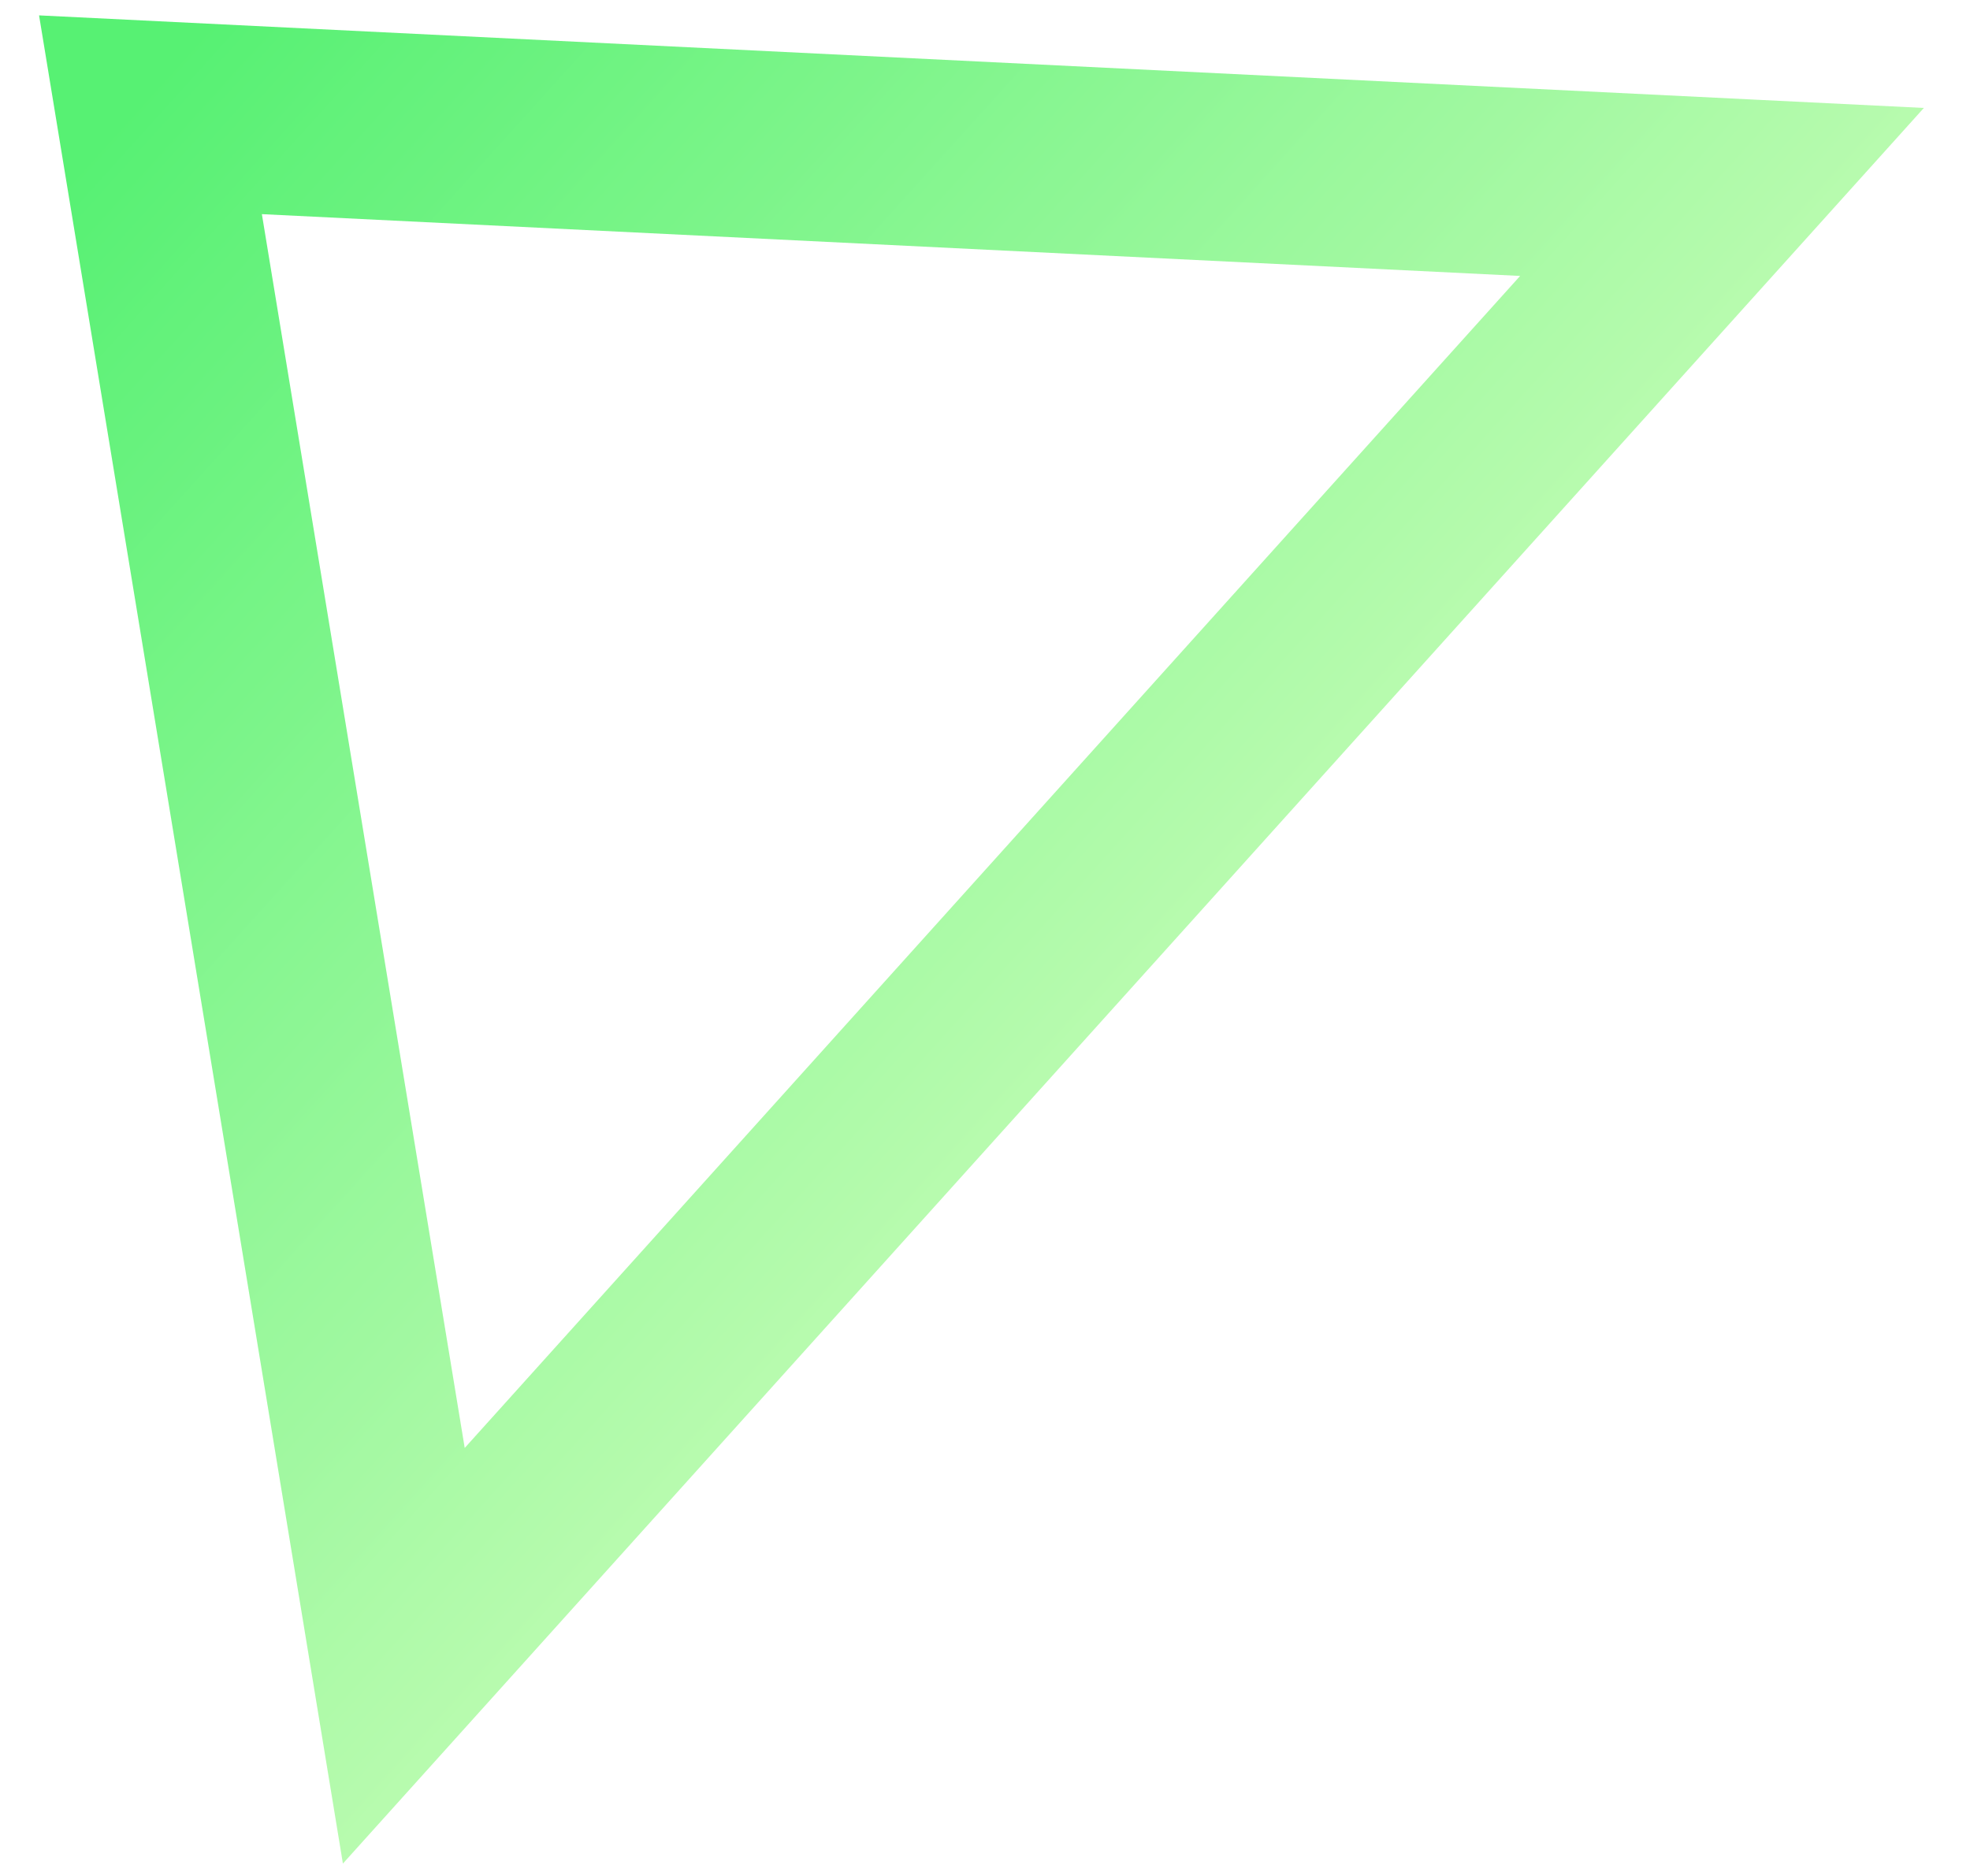
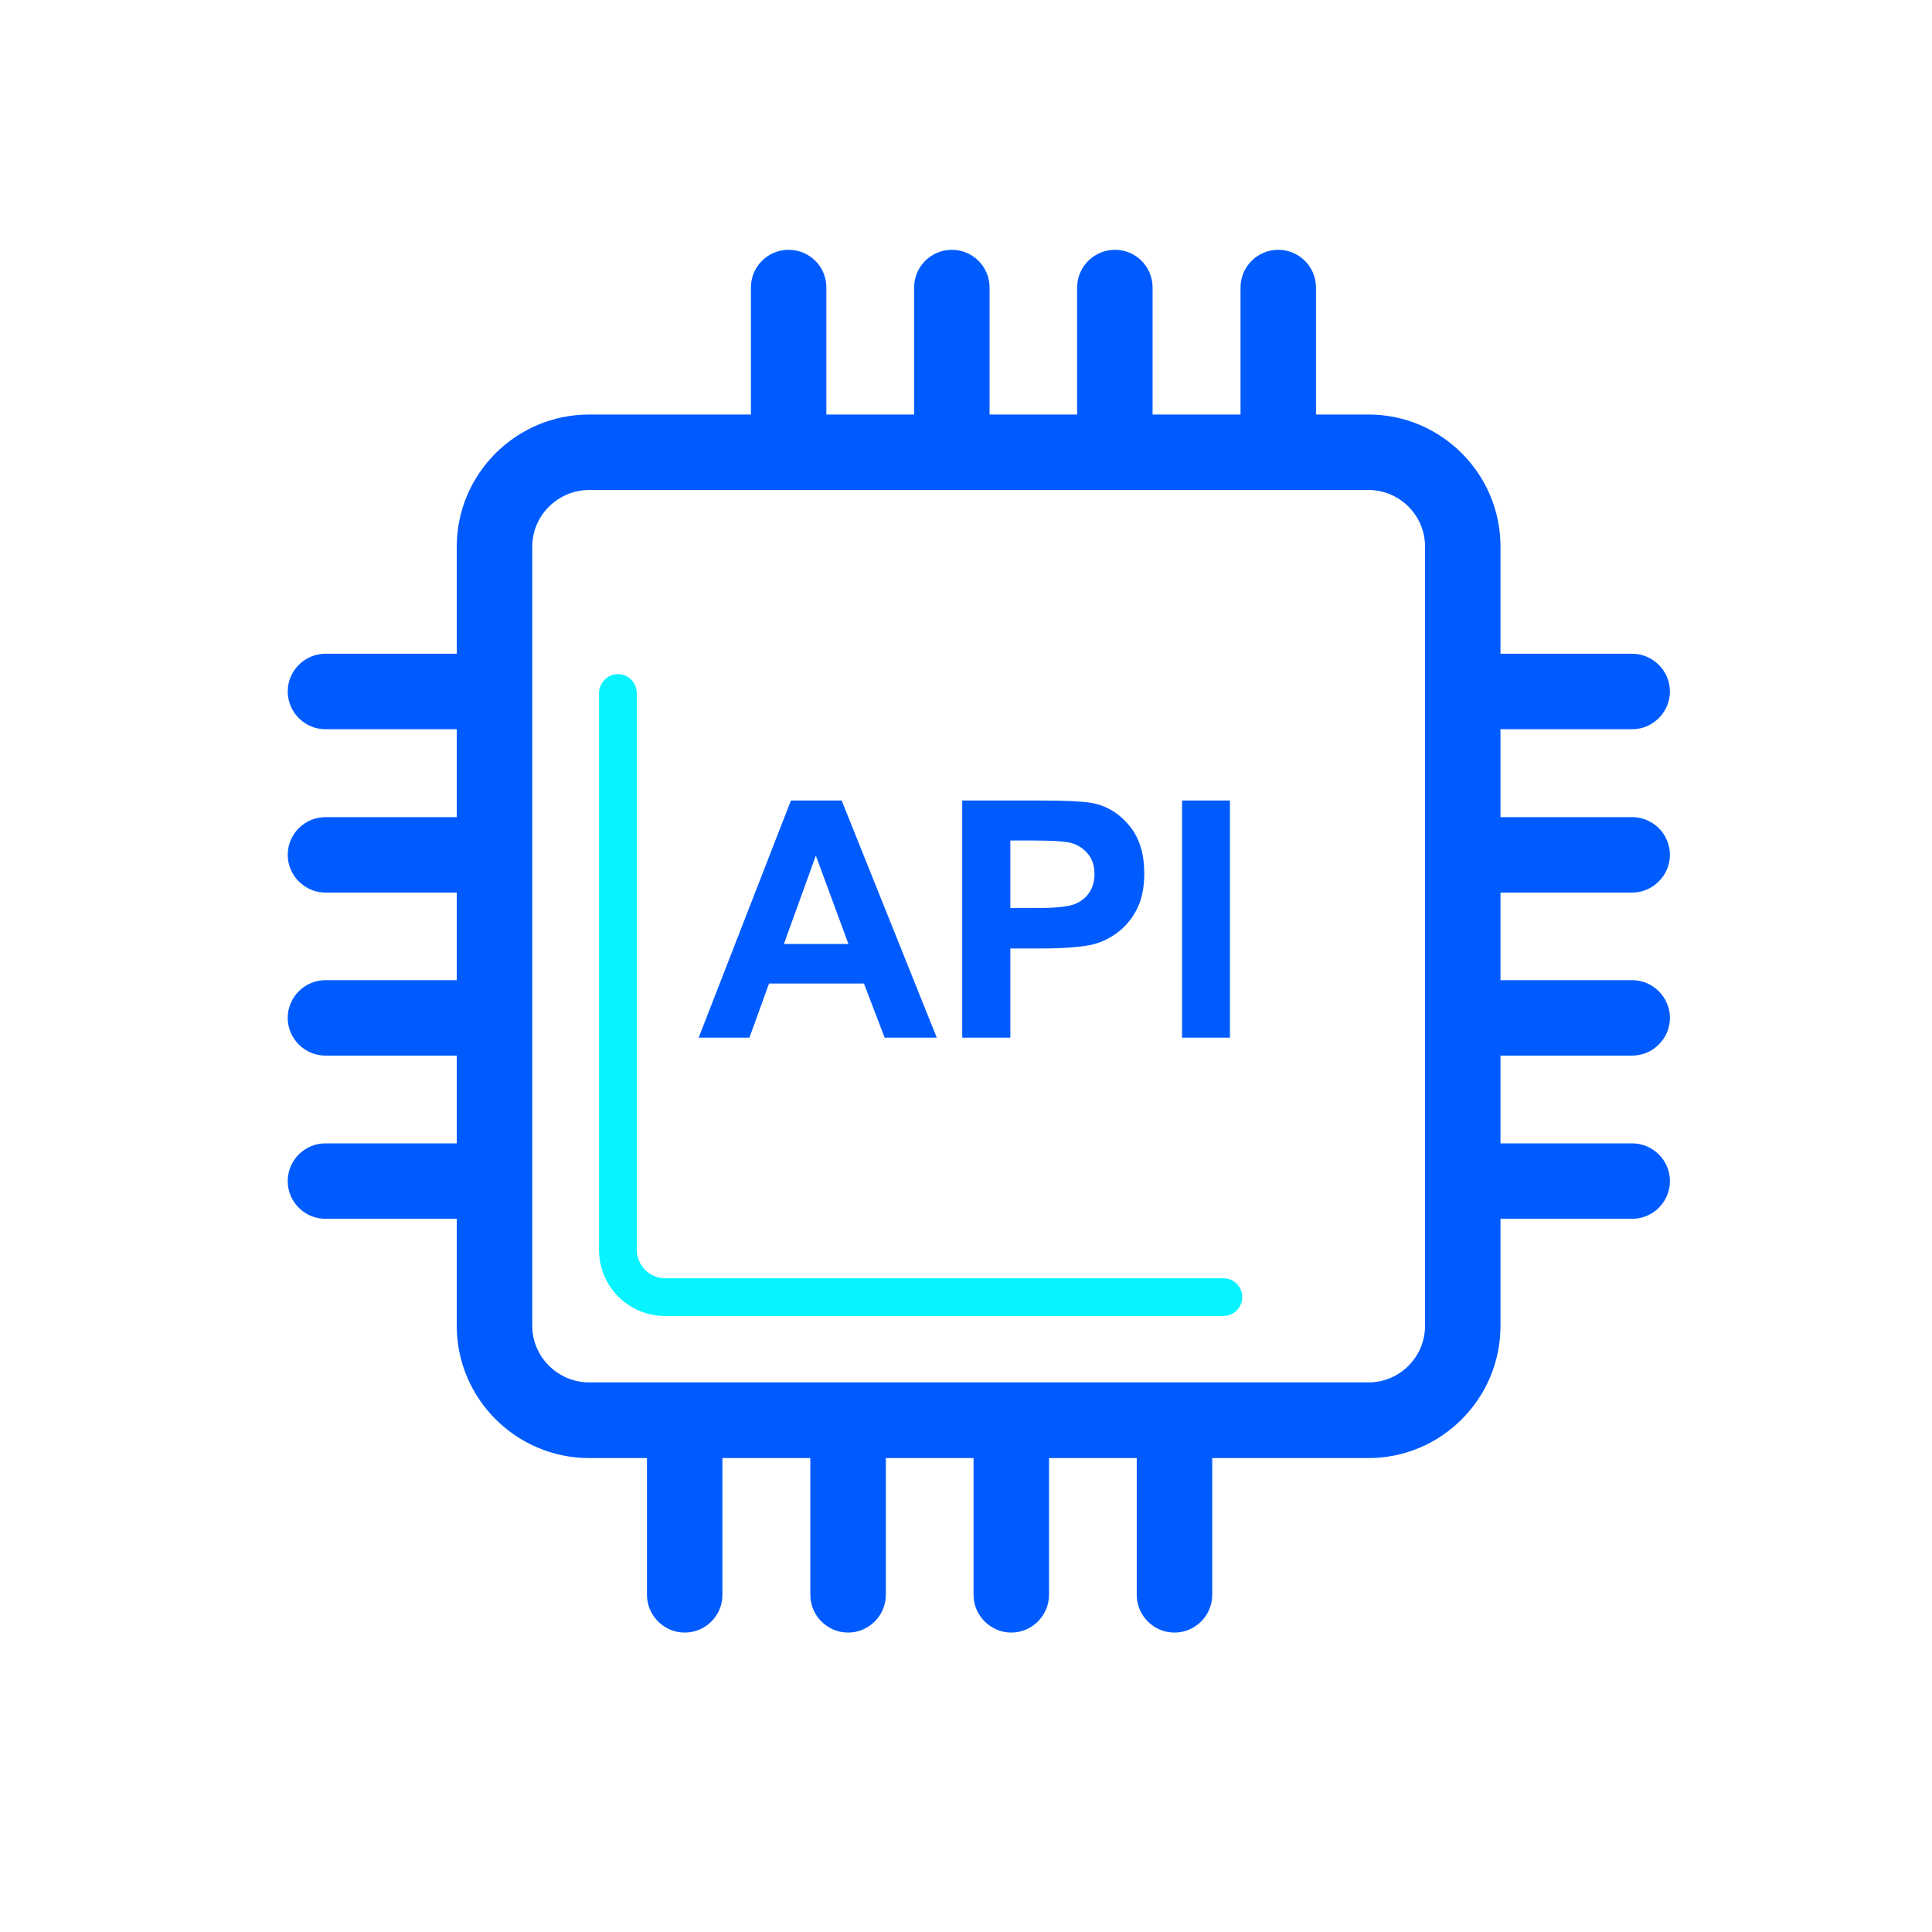
- <svg xmlns="http://www.w3.org/2000/svg" width="21px" height="20px" viewBox="0 0 21 20" version="1.1">
-   <defs>
-     <linearGradient x1="50%" y1="100%" x2="50%" y2="-49.891%" id="linearGradient-1">
-       <stop stop-color="#00E92B" offset="0%" />
-       <stop stop-color="#CCFFA8" offset="100%" />
-     </linearGradient>
-   </defs>
-   <g id="Main-Files" stroke="none" stroke-width="1" fill="none" fill-rule="evenodd" opacity="0.659">
-     <g id="01_index-Agency" transform="translate(-133, -562)" stroke="url(#linearGradient-1)" stroke-width="2">
-       <g id="Banner" transform="translate(127, 35)">
-         <g id="Shape" transform="translate(0, 203)">
-           <polygon id="Path-5" transform="translate(12.5, 329.5) rotate(-228) translate(-12.5, -329.5) " points="2 323 12.598 336 23 323" />
-         </g>
-       </g>
-     </g>
+ <svg xmlns="http://www.w3.org/2000/svg" width="40px" height="40px" viewBox="0 0 40 40" version="1.1">
+   <g id="surface1">
+     <path style=" stroke:none;fill-rule:nonzero;fill:rgb(100%,100%,100%);fill-opacity:1;" d="M 16.891 17.715 L 16.23 19.543 L 17.566 19.543 Z M 16.891 17.715 " />
+     <path style=" stroke:none;fill-rule:nonzero;fill:rgb(100%,100%,100%);fill-opacity:1;" d="M 28.332 10.145 L 12.199 10.145 C 11.551 10.145 11.02 10.672 11.02 11.316 L 11.02 27.453 C 11.02 28.098 11.551 28.625 12.199 28.625 L 28.332 28.625 C 28.98 28.625 29.504 28.098 29.504 27.453 L 29.504 11.316 C 29.504 10.668 28.98 10.145 28.332 10.145 Z M 24.473 16.574 L 25.465 16.574 L 25.465 21.484 L 24.473 21.484 Z M 19.922 16.574 L 21.516 16.574 C 22.121 16.574 22.512 16.594 22.699 16.645 C 22.98 16.719 23.207 16.879 23.402 17.125 C 23.594 17.371 23.688 17.691 23.688 18.082 C 23.688 18.379 23.637 18.637 23.52 18.844 C 23.41 19.051 23.27 19.207 23.105 19.328 C 22.938 19.441 22.766 19.52 22.59 19.562 C 22.348 19.609 22.012 19.629 21.559 19.629 L 20.91 19.629 L 20.91 21.484 L 19.922 21.484 Z M 16.379 16.574 L 17.426 16.574 L 19.395 21.484 L 18.316 21.484 L 17.887 20.363 L 15.922 20.363 L 15.516 21.484 L 14.457 21.484 Z M 25.328 27.246 L 13.77 27.246 C 13.016 27.246 12.402 26.637 12.402 25.875 L 12.402 14.355 C 12.402 14.137 12.578 13.957 12.793 13.957 C 13.012 13.957 13.184 14.137 13.184 14.355 L 13.184 25.875 C 13.184 26.199 13.449 26.465 13.77 26.465 L 25.328 26.465 C 25.543 26.465 25.719 26.641 25.719 26.855 C 25.719 27.074 25.547 27.246 25.328 27.246 Z M 25.328 27.246 " />
+     <path style=" stroke:none;fill-rule:nonzero;fill:rgb(100%,100%,100%);fill-opacity:1;" d="M 22.238 18.719 C 22.375 18.668 22.48 18.582 22.551 18.48 C 22.625 18.363 22.66 18.238 22.66 18.094 C 22.66 17.91 22.613 17.766 22.504 17.652 C 22.402 17.535 22.27 17.465 22.109 17.434 C 21.988 17.41 21.754 17.395 21.395 17.395 L 20.918 17.395 L 20.918 18.793 L 21.457 18.793 C 21.848 18.797 22.109 18.77 22.238 18.719 Z M 22.238 18.719 " />
+     <path style=" stroke:none;fill-rule:nonzero;fill:rgb(2.353%,95.294%,100%);fill-opacity:1;" d="M 25.328 26.465 L 13.77 26.465 C 13.449 26.465 13.184 26.199 13.184 25.875 L 13.184 14.355 C 13.184 14.137 13.012 13.957 12.793 13.957 C 12.578 13.957 12.402 14.137 12.402 14.355 L 12.402 25.875 C 12.402 26.637 13.016 27.246 13.77 27.246 L 25.328 27.246 C 25.543 27.246 25.719 27.074 25.719 26.855 C 25.719 26.641 25.547 26.465 25.328 26.465 Z M 25.328 26.465 " />
+     <path style=" stroke:none;fill-rule:nonzero;fill:rgb(0%,35.686%,100%);fill-opacity:1;" d="M 33.793 15.098 C 34.219 15.098 34.574 14.746 34.574 14.316 C 34.574 13.887 34.219 13.535 33.793 13.535 L 31.066 13.535 L 31.066 11.316 C 31.066 9.809 29.84 8.582 28.332 8.582 L 27.246 8.582 L 27.246 5.953 C 27.246 5.52 26.895 5.172 26.465 5.172 C 26.035 5.172 25.684 5.52 25.684 5.953 L 25.684 8.582 L 23.863 8.582 L 23.863 5.953 C 23.863 5.52 23.516 5.172 23.082 5.172 C 22.656 5.172 22.301 5.52 22.301 5.953 L 22.301 8.582 L 20.488 8.582 L 20.488 5.953 C 20.488 5.52 20.137 5.172 19.707 5.172 C 19.277 5.172 18.926 5.52 18.926 5.953 L 18.926 8.582 L 17.109 8.582 L 17.109 5.953 C 17.109 5.52 16.762 5.172 16.328 5.172 C 15.895 5.172 15.547 5.52 15.547 5.953 L 15.547 8.582 L 12.199 8.582 C 10.688 8.582 9.457 9.809 9.457 11.316 L 9.457 13.535 L 6.738 13.535 C 6.309 13.535 5.957 13.887 5.957 14.316 C 5.957 14.746 6.309 15.098 6.738 15.098 L 9.457 15.098 L 9.457 16.918 L 6.738 16.918 C 6.309 16.918 5.957 17.266 5.957 17.699 C 5.957 18.125 6.309 18.48 6.738 18.48 L 9.457 18.48 L 9.457 20.293 L 6.738 20.293 C 6.309 20.293 5.957 20.645 5.957 21.074 C 5.957 21.504 6.309 21.855 6.738 21.855 L 9.457 21.855 L 9.457 23.672 L 6.738 23.672 C 6.309 23.672 5.957 24.02 5.957 24.453 C 5.957 24.887 6.309 25.234 6.738 25.234 L 9.457 25.234 L 9.457 27.453 C 9.457 28.957 10.688 30.188 12.199 30.188 L 13.395 30.188 L 13.395 33.02 C 13.395 33.449 13.75 33.801 14.176 33.801 C 14.609 33.801 14.957 33.449 14.957 33.02 L 14.957 30.188 L 16.777 30.188 L 16.777 33.02 C 16.777 33.449 17.129 33.801 17.559 33.801 C 17.988 33.801 18.34 33.449 18.34 33.02 L 18.34 30.188 L 20.156 30.188 L 20.156 33.02 C 20.156 33.449 20.512 33.801 20.938 33.801 C 21.363 33.801 21.719 33.449 21.719 33.02 L 21.719 30.188 L 23.535 30.188 L 23.535 33.02 C 23.535 33.449 23.887 33.801 24.316 33.801 C 24.746 33.801 25.098 33.449 25.098 33.02 L 25.098 30.188 L 28.332 30.188 C 29.84 30.188 31.066 28.957 31.066 27.453 L 31.066 25.234 L 33.793 25.234 C 34.219 25.234 34.574 24.887 34.574 24.453 C 34.574 24.02 34.219 23.672 33.793 23.672 L 31.066 23.672 L 31.066 21.855 L 33.793 21.855 C 34.219 21.855 34.574 21.504 34.574 21.074 C 34.574 20.645 34.219 20.293 33.793 20.293 L 31.066 20.293 L 31.066 18.48 L 33.793 18.48 C 34.219 18.48 34.574 18.125 34.574 17.699 C 34.574 17.266 34.219 16.918 33.793 16.918 L 31.066 16.918 L 31.066 15.098 Z M 29.504 27.449 C 29.504 28.094 28.98 28.621 28.332 28.621 L 12.199 28.621 C 11.551 28.621 11.02 28.094 11.02 27.449 L 11.02 11.316 C 11.02 10.672 11.551 10.145 12.199 10.145 L 28.332 10.145 C 28.98 10.145 29.504 10.672 29.504 11.316 Z M 29.504 27.449 " />
+     <path style=" stroke:none;fill-rule:nonzero;fill:rgb(0%,35.686%,100%);fill-opacity:1;" d="M 15.922 20.363 L 17.887 20.363 L 18.316 21.484 L 19.395 21.484 L 17.426 16.574 L 16.375 16.574 L 14.465 21.484 L 15.516 21.484 Z M 16.891 17.715 L 17.566 19.543 L 16.23 19.543 Z M 20.918 19.637 L 21.562 19.637 C 22.012 19.637 22.355 19.609 22.594 19.562 C 22.77 19.52 22.941 19.449 23.109 19.328 C 23.277 19.207 23.418 19.051 23.527 18.844 C 23.637 18.637 23.691 18.387 23.691 18.082 C 23.691 17.691 23.598 17.371 23.406 17.125 C 23.215 16.879 22.98 16.719 22.699 16.645 C 22.516 16.594 22.121 16.574 21.52 16.574 L 19.922 16.574 L 19.922 21.484 L 20.918 21.484 Z M 20.918 17.402 L 21.395 17.402 C 21.754 17.402 21.988 17.418 22.109 17.438 C 22.27 17.465 22.402 17.543 22.504 17.656 C 22.613 17.77 22.66 17.922 22.66 18.098 C 22.66 18.238 22.625 18.371 22.551 18.48 C 22.48 18.59 22.371 18.672 22.238 18.723 C 22.109 18.77 21.848 18.801 21.457 18.801 L 20.918 18.801 Z M 24.473 16.574 L 25.465 16.574 L 25.465 21.484 L 24.473 21.484 Z M 24.473 16.574 " />
  </g>
</svg>
